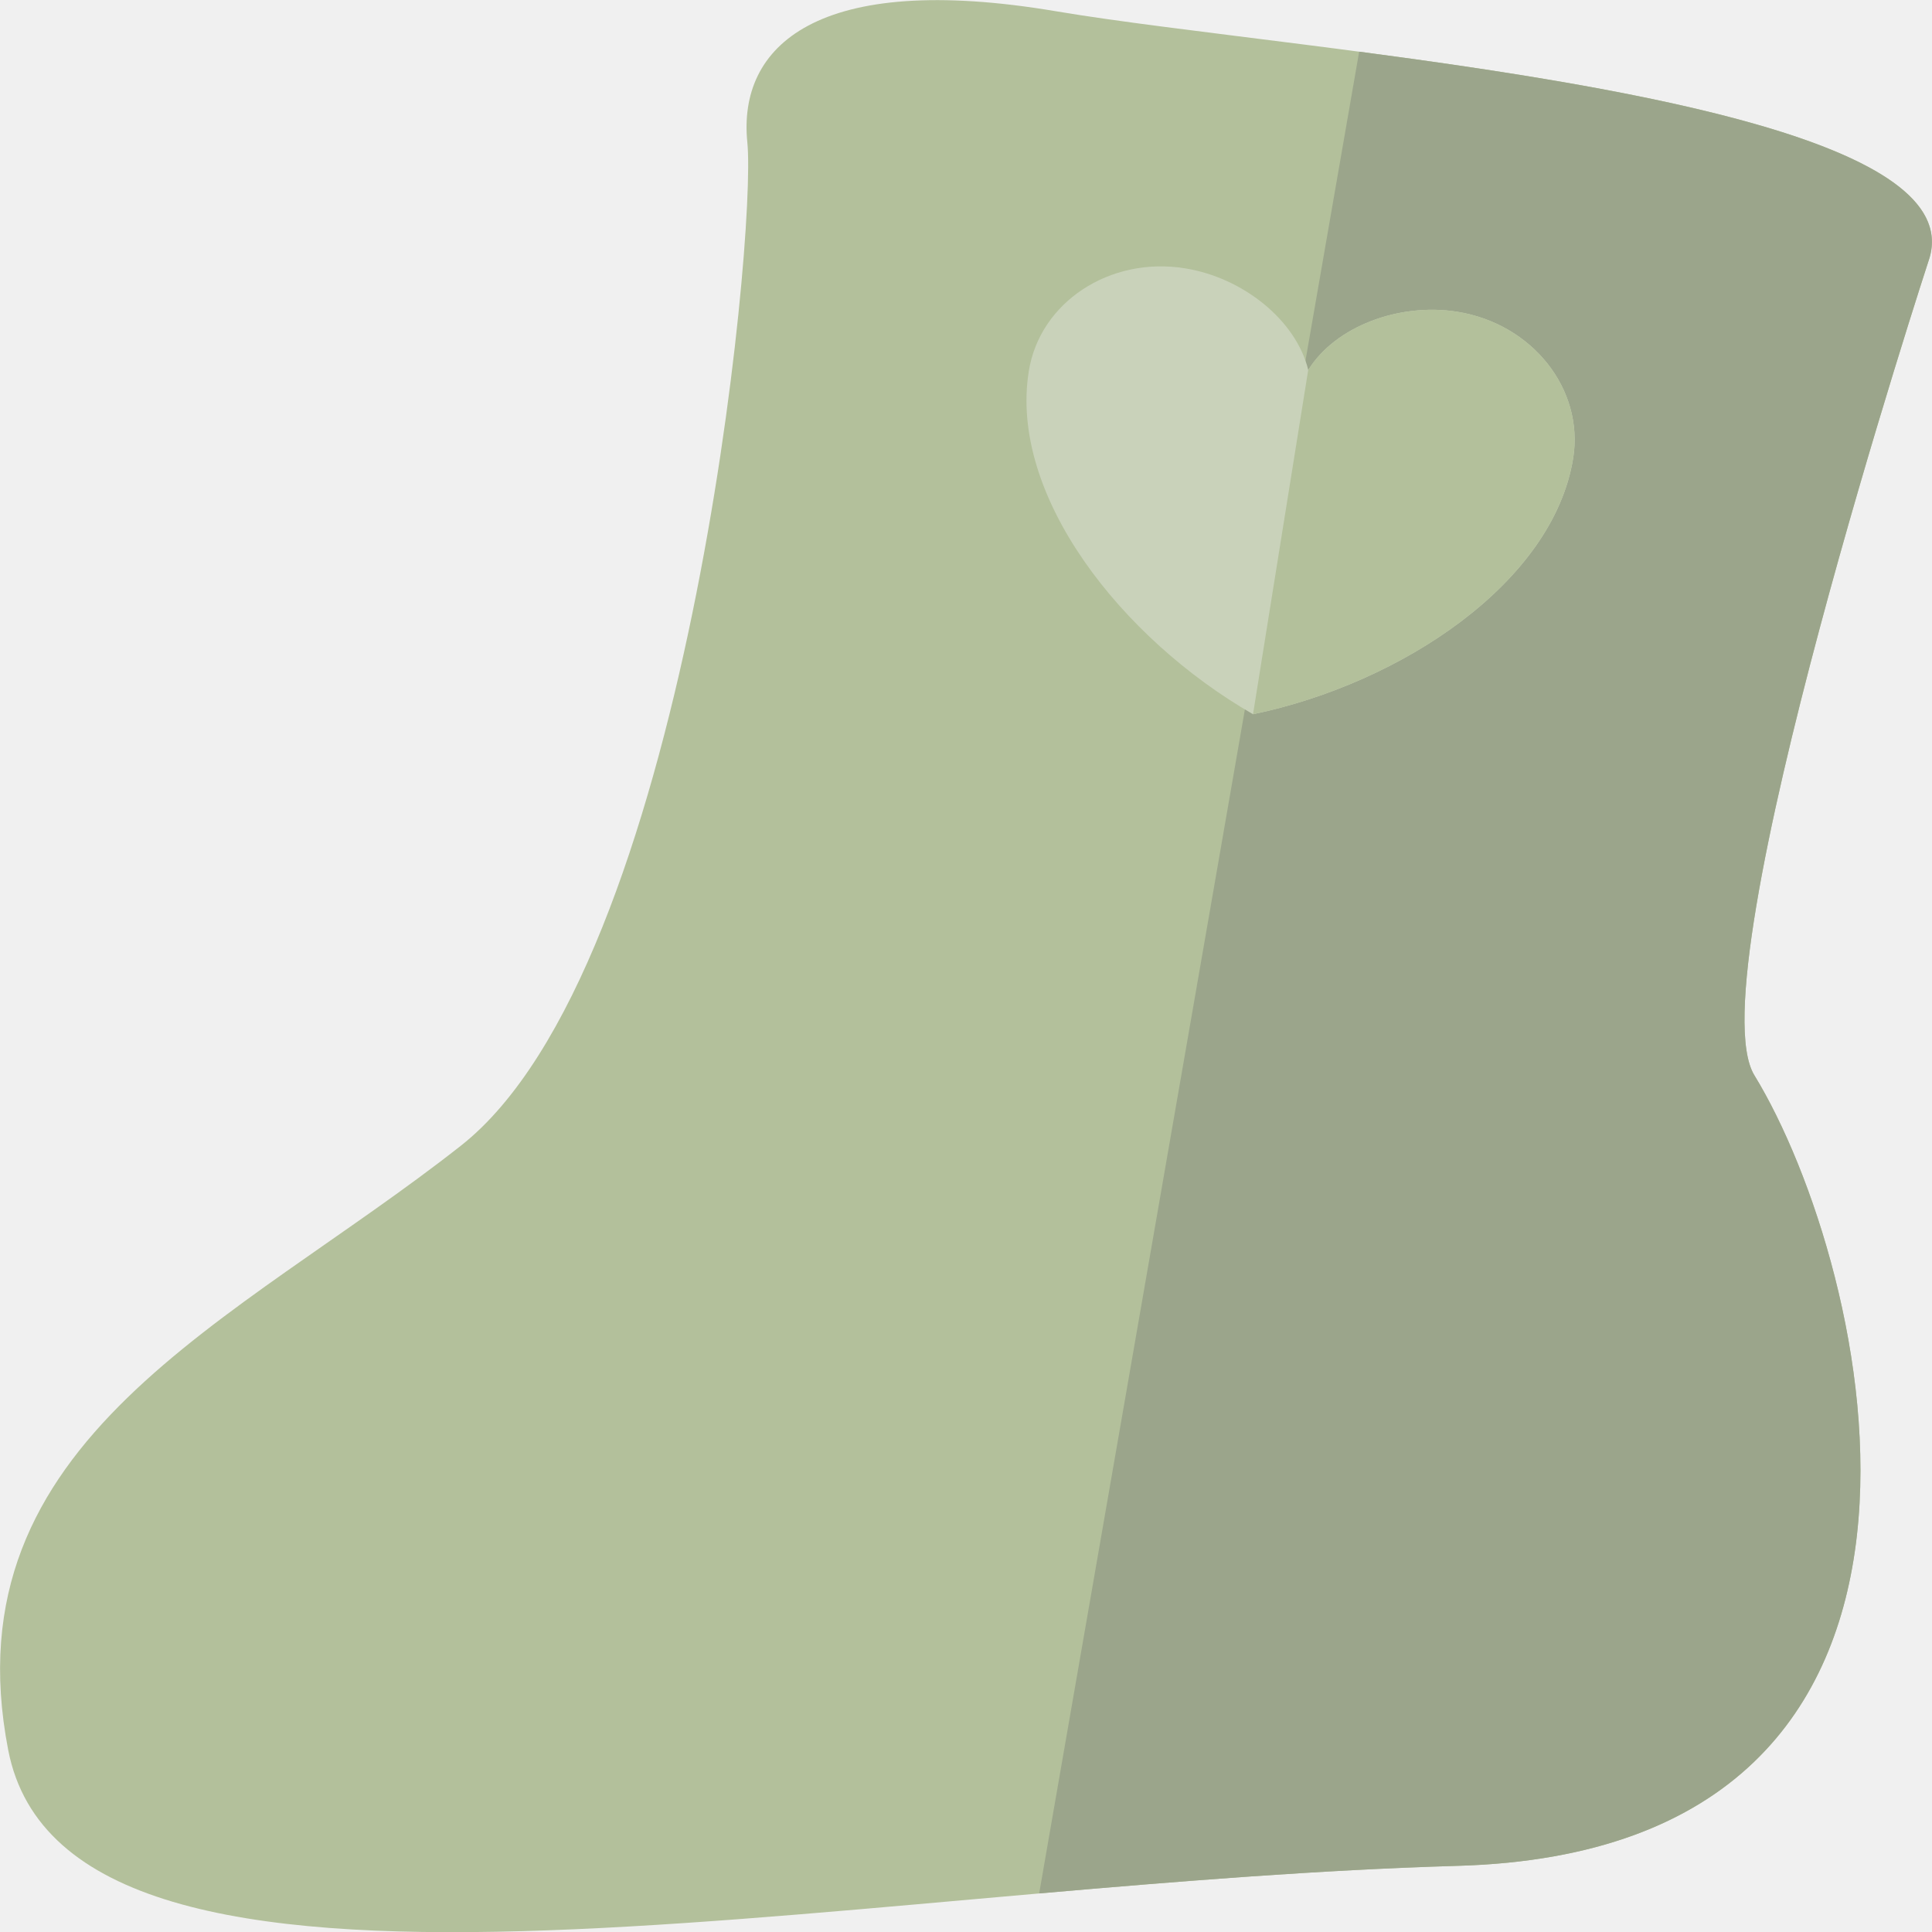
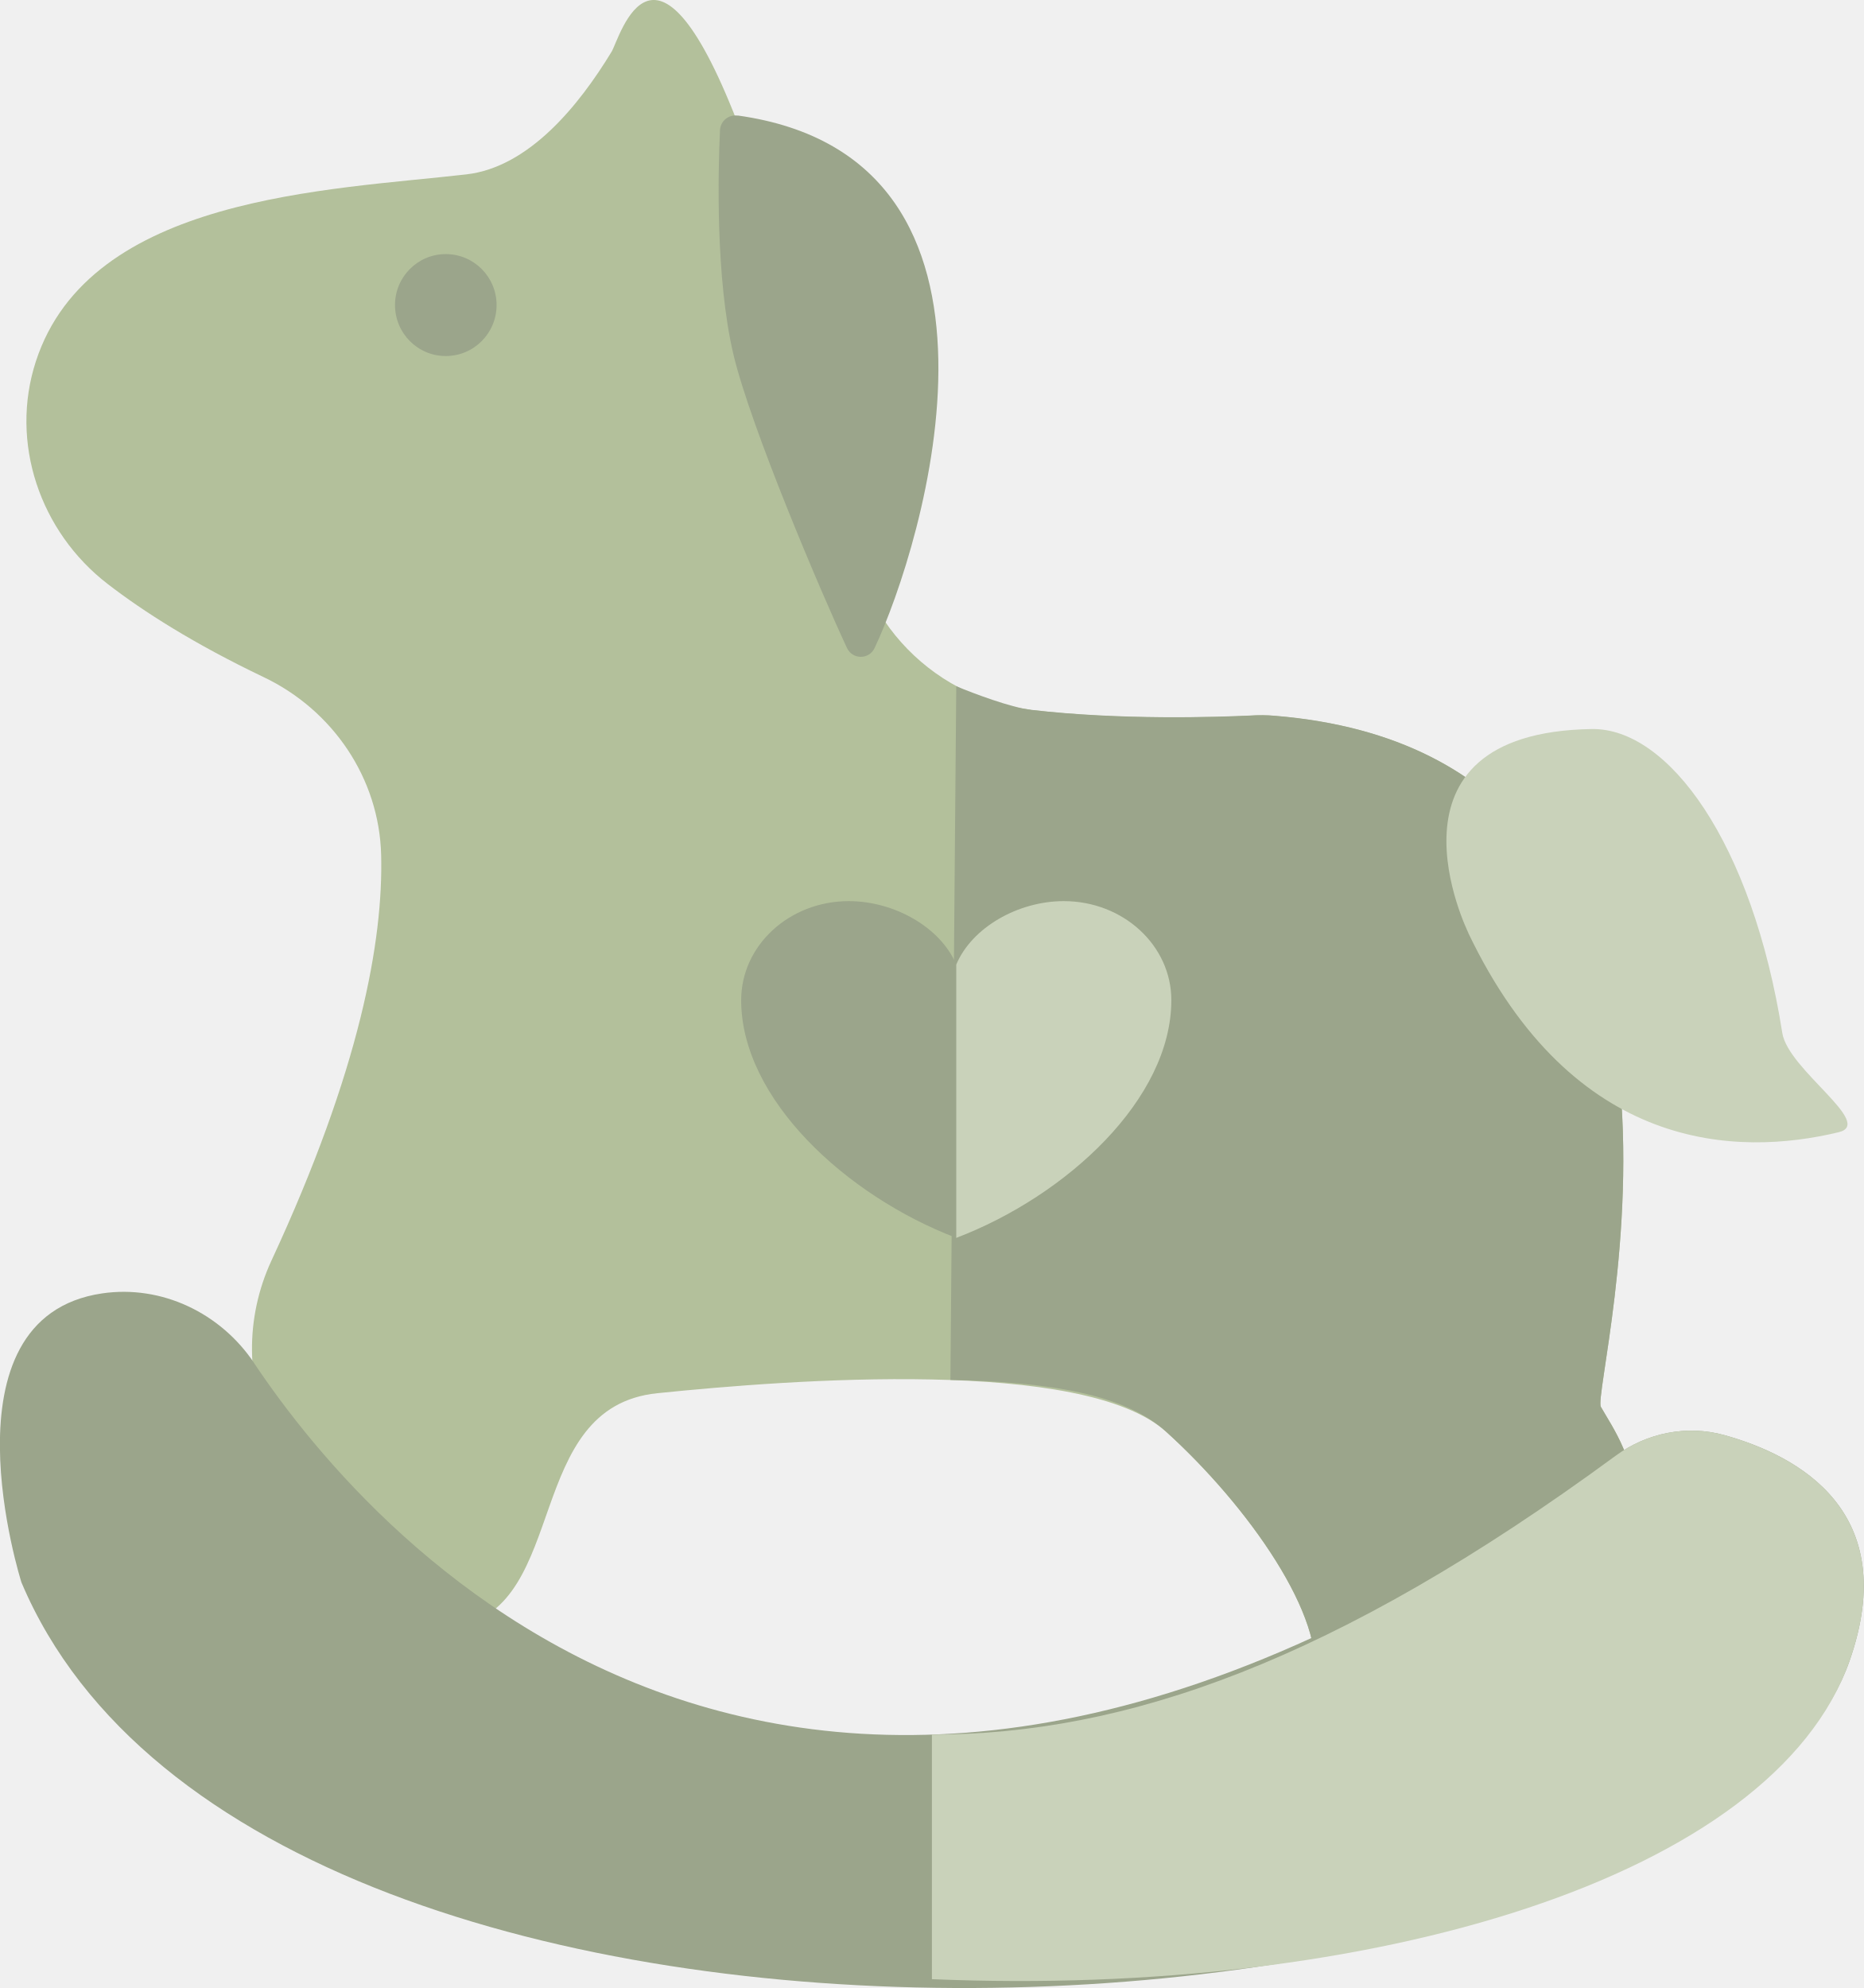
- <svg xmlns="http://www.w3.org/2000/svg" width="32" height="32" viewBox="0 0 32 32" fill="none">
-   <g clip-path="url(#clip0_8261_61961)">
-     <path d="M31.961 4.265C31.961 4.265 28.059 16.177 29.058 17.81C30.981 20.954 33.297 30.642 24.147 30.904C13.848 31.196 1.135 34.136 0.136 28.986C-0.863 23.835 3.892 21.92 7.633 18.977C11.373 16.034 12.537 3.941 12.378 2.356C12.219 0.771 13.517 -0.486 17.5 0.188C21.487 0.862 32.733 1.578 31.961 4.265Z" fill="#B3C09B" />
-     <path d="M22.512 0.856C27.141 1.468 32.5 2.382 31.961 4.265C31.961 4.265 28.059 16.177 29.058 17.81C30.982 20.954 33.298 30.642 24.147 30.904C21.902 30.969 19.541 31.157 17.212 31.361" fill="#9BA58B" />
-     <path d="M21.669 6.129C22.116 5.406 23.174 5.011 24.134 5.163C25.38 5.361 26.239 6.447 26.057 7.588C25.727 9.646 23.216 11.318 20.754 11.83C18.574 10.576 16.709 8.207 17.04 6.149C17.221 5.008 18.379 4.243 19.625 4.444C20.585 4.596 21.468 5.303 21.669 6.129Z" fill="#C9D2BA" />
-     <path d="M21.668 6.129C22.116 5.406 23.174 5.011 24.134 5.163C25.379 5.361 26.239 6.447 26.057 7.588C25.726 9.646 23.216 11.318 20.754 11.83" fill="#B3C09B" />
+ <svg xmlns="http://www.w3.org/2000/svg" width="30" height="32" viewBox="0 0 30 32" fill="none">
+   <g clip-path="url(#clip0_8261_62004)">
+     <path d="M16.588 11.423C14.931 11.23 13.672 9.823 13.668 8.148C13.666 6.226 12.619 3.952 11.928 2.122C10.545 -1.541 9.983 0.599 9.844 0.833C9.317 1.701 8.512 2.692 7.506 2.807C5.289 3.062 1.447 3.152 0.578 5.815C0.151 7.124 0.644 8.561 1.733 9.4C2.307 9.843 3.119 10.362 4.245 10.9C5.356 11.429 6.104 12.527 6.135 13.762C6.17 15.137 5.796 17.22 4.369 20.292C3.942 21.213 3.95 22.28 4.404 23.187C5.105 24.59 6.243 26.402 7.365 26.183C9.17 25.83 8.422 22.647 10.58 22.426C12.738 22.204 17.446 21.851 18.768 23.045C20.089 24.24 21.366 26.051 21.145 27.067C20.924 28.083 26.119 24.812 26.252 24.194C26.385 23.575 25.944 22.957 25.768 22.647C25.594 22.341 28.445 12.18 20.528 11.524C20.391 11.511 20.254 11.511 20.117 11.52C19.588 11.544 18.049 11.598 16.588 11.427V11.423Z" fill="#B3C09B" />
+     <path d="M15.298 22.212C16.911 22.245 18.106 22.446 18.768 23.043C20.088 24.238 21.366 26.049 21.145 27.065C20.924 28.081 26.119 24.81 26.252 24.192C26.385 23.573 25.943 22.955 25.768 22.645C25.594 22.34 28.445 12.178 20.528 11.522C20.391 11.509 20.254 11.509 20.117 11.518C19.588 11.542 18.049 11.595 16.588 11.425C16.273 11.388 15.672 11.163 15.392 11.046" fill="#9BA58B" />
+     <path d="M7.175 5.731C7.627 5.731 7.993 5.364 7.993 4.91C7.993 4.457 7.627 4.09 7.175 4.09C6.724 4.09 6.358 4.457 6.358 4.91C6.358 5.364 6.724 5.731 7.175 5.731Z" fill="#9BA58B" />
+     <path d="M11.873 1.861C11.728 1.841 11.598 1.947 11.589 2.093C11.559 2.745 11.514 4.475 11.806 5.708C12.084 6.878 13.224 9.556 13.633 10.43C13.721 10.619 13.989 10.621 14.078 10.43C14.851 8.795 16.774 2.542 11.873 1.859V1.861Z" fill="#9BA58B" />
+     <path d="M23.634 15.014C23.634 15.014 22.044 11.794 25.619 11.735C26.851 11.714 28.204 13.555 28.688 16.627C28.782 17.222 30.18 18.084 29.595 18.225C27.973 18.615 25.328 18.566 23.632 15.014H23.634Z" fill="#C9D2BA" />
+     <path d="M15.392 15.527C15.642 14.93 16.386 14.505 17.123 14.505C18.08 14.505 18.854 15.219 18.854 16.099C18.854 17.688 17.174 19.245 15.392 19.926C13.612 19.245 11.93 17.686 11.93 16.099C11.93 15.219 12.705 14.505 13.661 14.505C14.399 14.505 15.143 14.93 15.392 15.527Z" fill="#9BA58B" />
+     <path d="M15.392 15.527C15.642 14.93 16.386 14.505 17.123 14.505C18.08 14.505 18.854 15.219 18.854 16.099C18.854 17.688 17.174 19.245 15.392 19.926" fill="#C9D2BA" />
+     <path d="M4.091 21.943C6.002 24.802 13.016 32.973 26.005 23.433C26.509 23.062 27.155 22.933 27.758 23.101C28.95 23.433 30.613 24.336 29.769 26.739C27.492 33.211 4.253 34.719 0.345 25.471C0.345 25.471 -1.012 21.209 1.645 20.819C2.603 20.679 3.552 21.135 4.091 21.941V21.943Z" fill="#9BA58B" />
+     <path d="M15 27.921C18.11 27.921 21.482 26.755 26.005 23.433C26.509 23.062 27.155 22.933 27.758 23.101C28.95 23.433 30.613 24.336 29.769 26.739C28.543 30.221 22.085 32.154 15 31.858" fill="#C9D2BA" />
  </g>
  <defs>
-     <clipPath id="clip0_8261_61961">
-       <rect width="32" height="32" fill="white" />
+     <clipPath id="clip0_8261_62004">
+       <rect width="30" height="32" fill="white" />
    </clipPath>
  </defs>
</svg>
